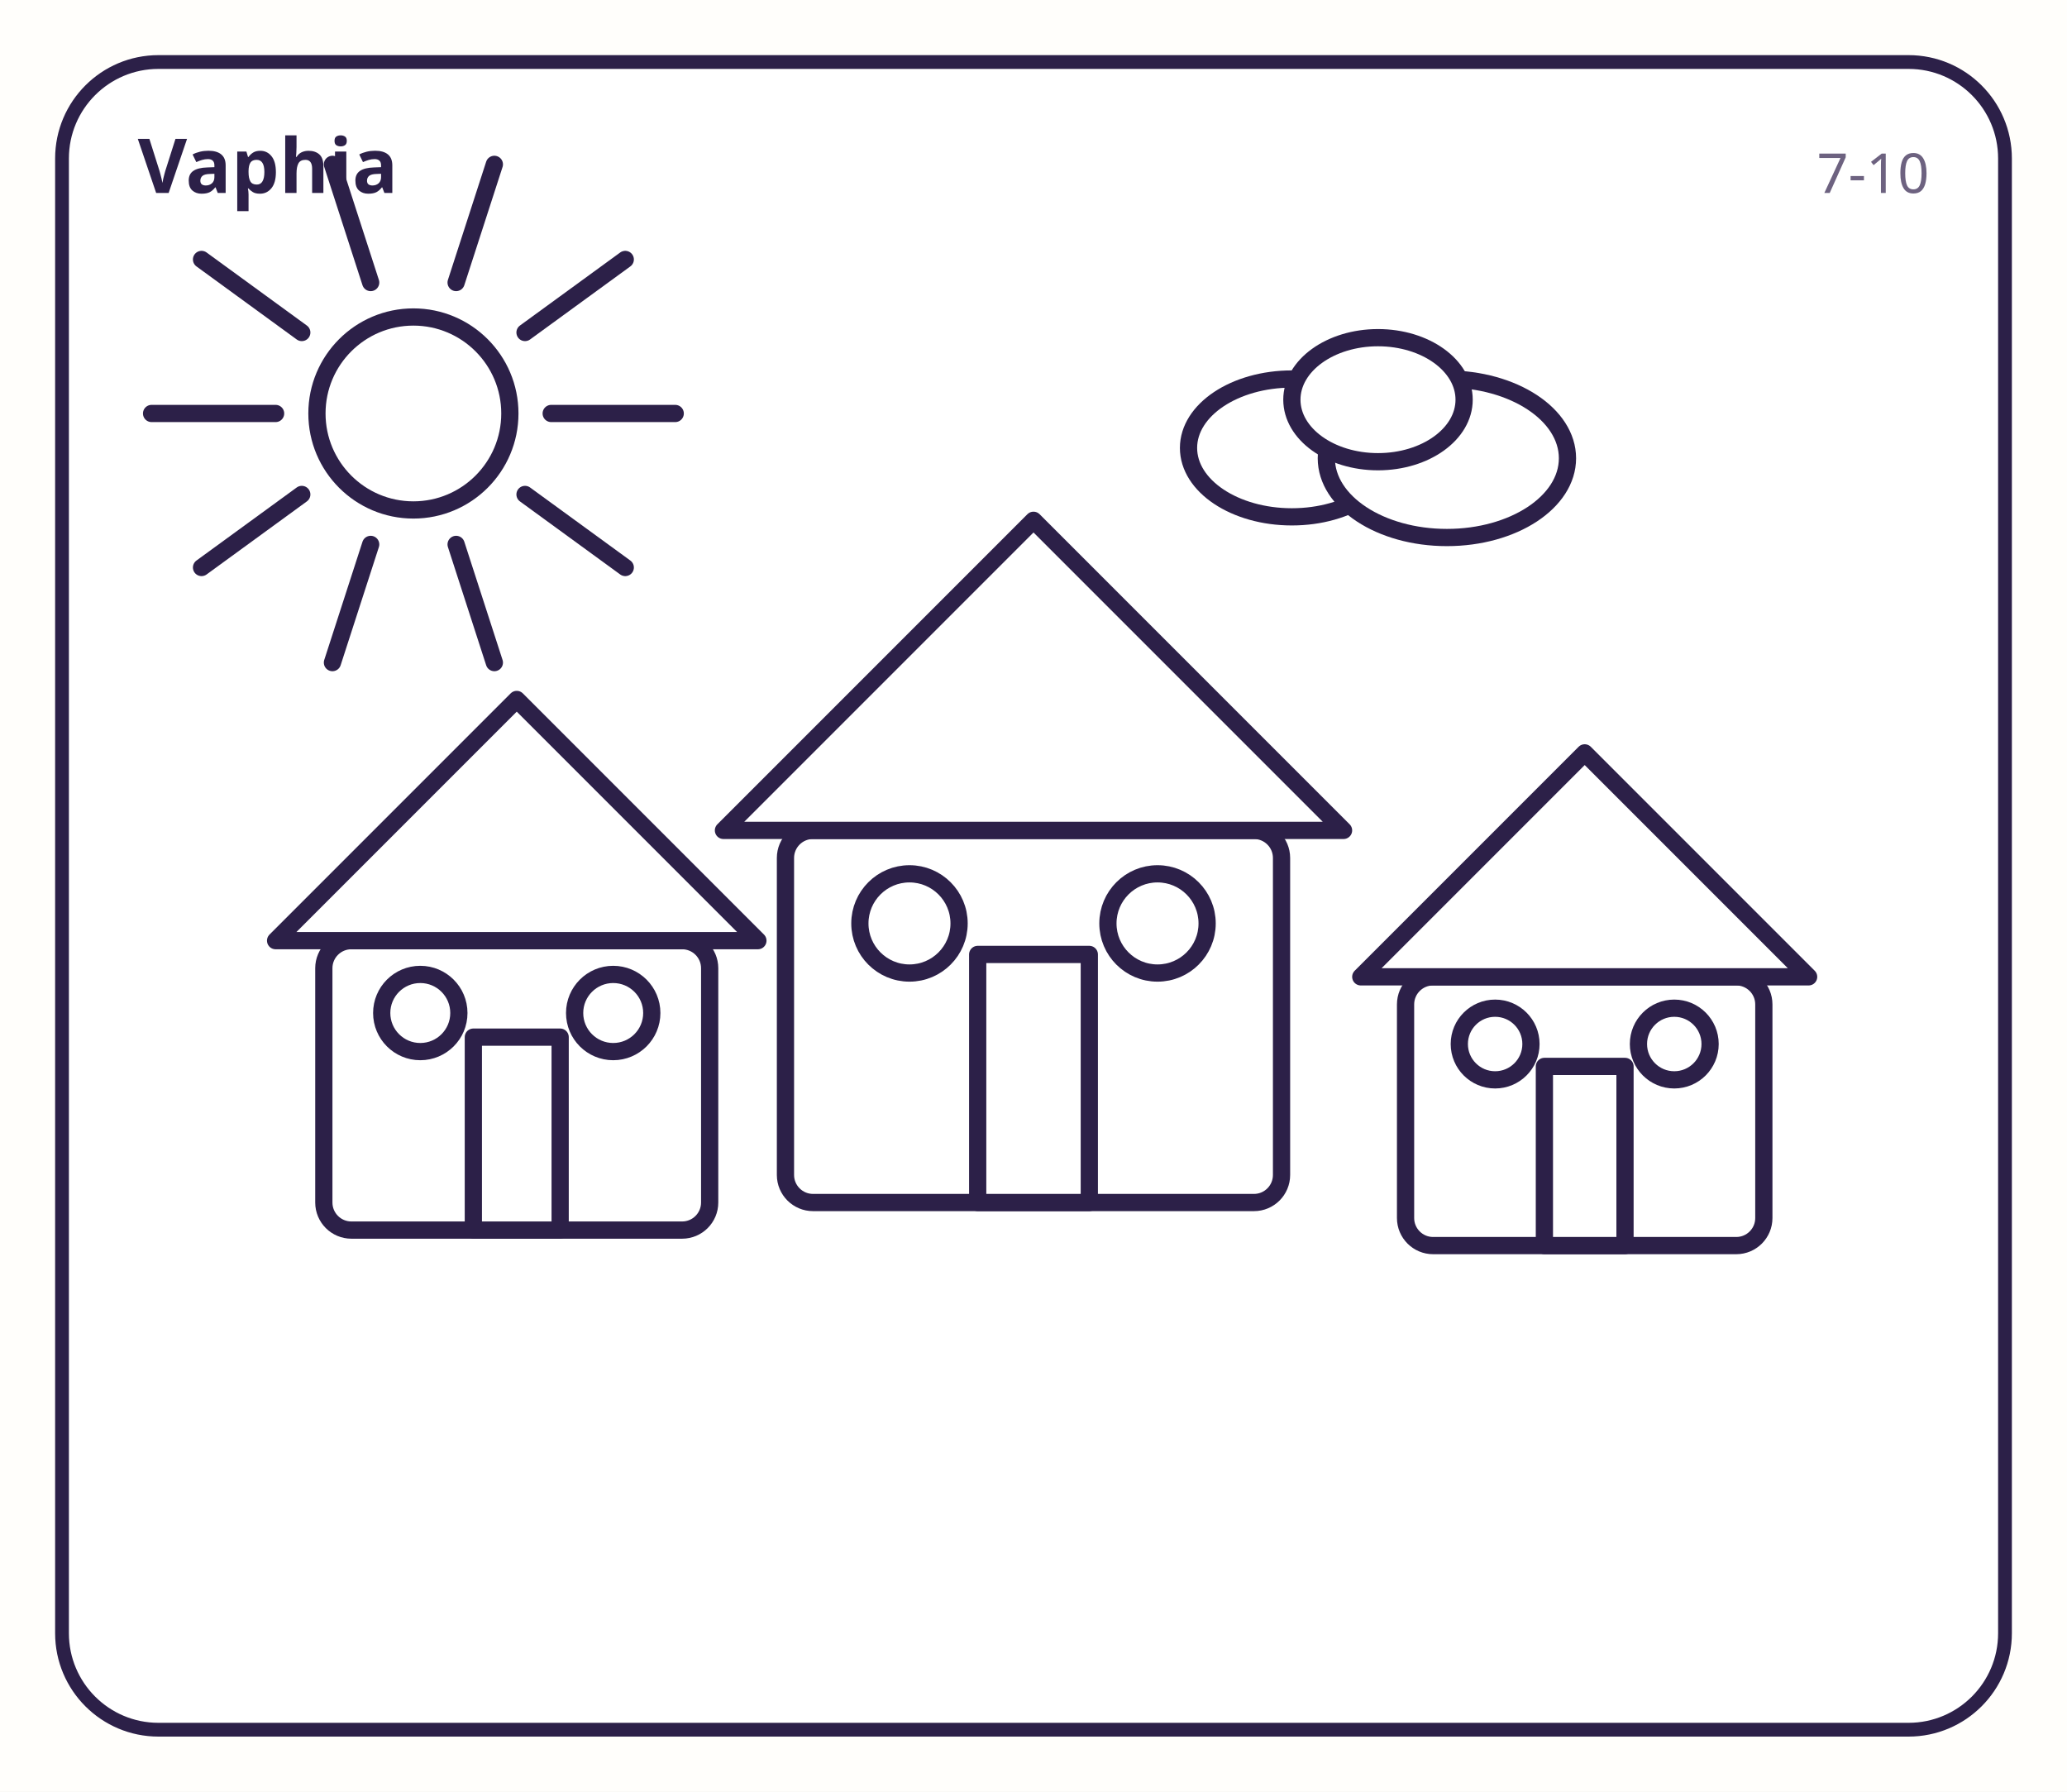
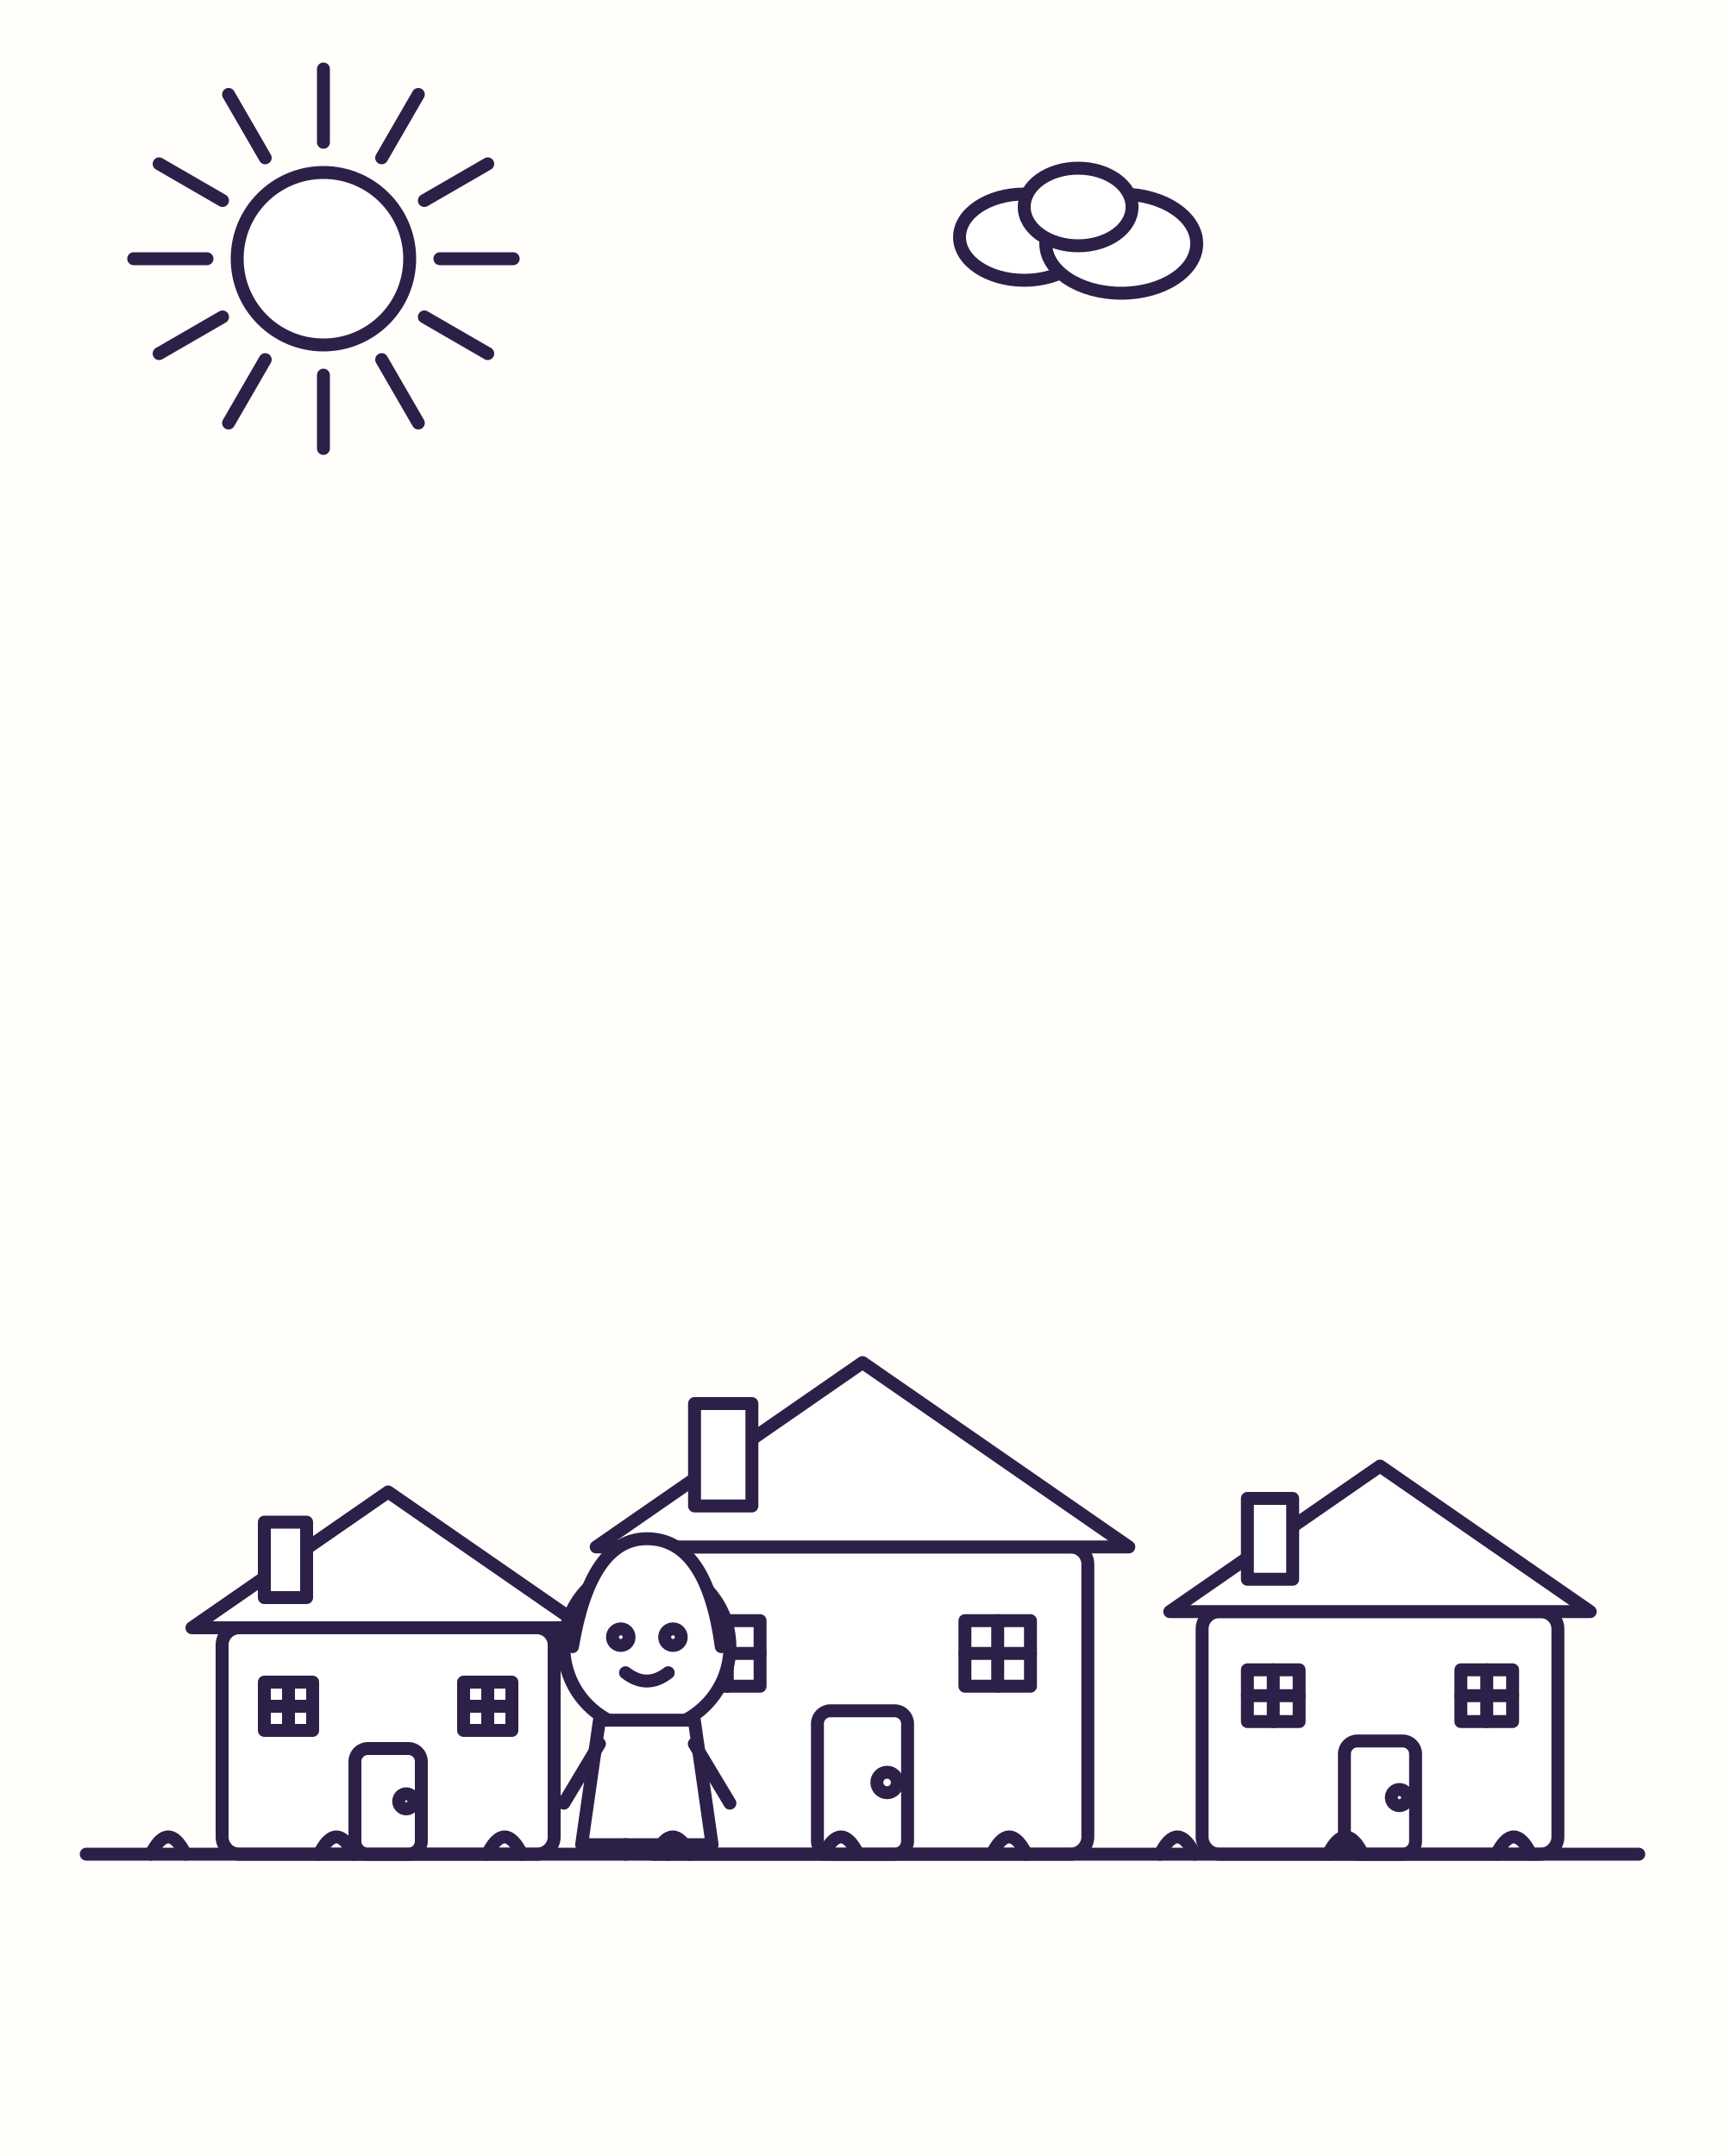
- <svg xmlns="http://www.w3.org/2000/svg" viewBox="0 0 600 520" role="img" aria-label="City Walk">
-   <rect width="600" height="520" fill="#fffefb" />
-   <rect x="18" y="18" width="564" height="484" rx="28" fill="#fff" stroke="#2c2048" stroke-width="4" />
-   <text x="40" y="56" font-family="Nunito, ui-rounded, sans-serif" font-size="22" font-weight="800" fill="#2c2048">Vaphia</text>
-   <text x="560" y="56" text-anchor="end" font-family="Nunito, ui-rounded, sans-serif" font-size="16" fill="#6d6280">7-10</text>
-   <g fill="#fff" stroke="#2c2048" stroke-linejoin="round" stroke-linecap="round" stroke-width="5">
-     <rect x="94.0" y="273.0" width="112.0" height="84.0" rx="8" />
-     <path d="M80.0 273.0 L150 203.0 L220.0 273.0 Z" />
-     <rect x="137.4" y="301.0" width="25.2" height="56.0" />
-     <circle cx="122.0" cy="294.0" r="11.2" />
-     <circle cx="178.0" cy="294.0" r="11.2" />
-     <rect x="228.0" y="241.0" width="144.0" height="108.0" rx="8" />
-     <path d="M210.0 241.0 L300 151.0 L390.0 241.0 Z" />
-     <rect x="283.8" y="277.0" width="32.4" height="72.0" />
-     <circle cx="264.0" cy="268.0" r="14.4" />
-     <circle cx="336.0" cy="268.0" r="14.4" />
-     <rect x="408.0" y="283.5" width="104.0" height="78.0" rx="8" />
-     <path d="M395.0 283.5 L460 218.5 L525.0 283.5 Z" />
-     <rect x="448.3" y="309.5" width="23.4" height="52.0" />
-     <circle cx="434.0" cy="303.0" r="10.4" />
-     <circle cx="486.0" cy="303.0" r="10.4" />
-     <circle cx="120" cy="120" r="28" />
-     <line x1="160.0" y1="120.0" x2="196.0" y2="120.0" />
-     <line x1="152.4" y1="143.5" x2="181.5" y2="164.7" />
-     <line x1="132.4" y1="158.0" x2="143.5" y2="192.3" />
-     <line x1="107.6" y1="158.0" x2="96.5" y2="192.3" />
-     <line x1="87.6" y1="143.5" x2="58.5" y2="164.7" />
-     <line x1="80.0" y1="120.0" x2="44.0" y2="120.0" />
-     <line x1="87.6" y1="96.5" x2="58.5" y2="75.3" />
-     <line x1="107.6" y1="82.0" x2="96.5" y2="47.7" />
-     <line x1="132.4" y1="82.0" x2="143.5" y2="47.7" />
-     <line x1="152.4" y1="96.5" x2="181.5" y2="75.3" />
-     <ellipse cx="375.0" cy="130" rx="30.0" ry="20.0" />
-     <ellipse cx="420.0" cy="133.0" rx="35.0" ry="23.0" />
-     <ellipse cx="400" cy="116.0" rx="25.0" ry="18.0" />
+ <svg xmlns="http://www.w3.org/2000/svg" viewBox="0 0 800 1000" role="img" aria-label="City Walk">
+   <rect width="800" height="1000" fill="#fffefb" />
+   <g fill="#fff" stroke="#2c2048" stroke-linejoin="round" stroke-linecap="round" stroke-width="6">
+     <circle cx="150" cy="120" r="40" />
+     <line x1="204.0" y1="120.0" x2="238.0" y2="120.0" />
+     <line x1="196.8" y1="147.0" x2="226.2" y2="164.0" />
+     <line x1="177.0" y1="166.8" x2="194.0" y2="196.2" />
+     <line x1="150.0" y1="174.0" x2="150.0" y2="208.0" />
+     <line x1="123.0" y1="166.8" x2="106.0" y2="196.2" />
+     <line x1="103.2" y1="147.0" x2="73.8" y2="164.0" />
+     <line x1="96.0" y1="120.0" x2="62.0" y2="120.0" />
+     <line x1="103.2" y1="93.0" x2="73.8" y2="76.0" />
+     <line x1="123.0" y1="73.2" x2="106.0" y2="43.8" />
+     <line x1="150.0" y1="66.0" x2="150.0" y2="32.0" />
+     <line x1="177.0" y1="73.2" x2="194.0" y2="43.8" />
+     <line x1="196.8" y1="93.0" x2="226.2" y2="76.0" />
+     <ellipse cx="475.0" cy="110" rx="30.0" ry="20.0" />
+     <ellipse cx="520.0" cy="113.0" rx="35.0" ry="23.0" />
+     <ellipse cx="500" cy="96.0" rx="25.0" ry="18.0" />
+     <rect x="103.0" y="755.0" width="154.0" height="105.0" rx="8" />
+     <path d="M89.0 755.0 L180 692.0 L271.0 755.0 Z" />
+     <rect x="122.6" y="706.0" width="19.6" height="35.0" />
+     <rect x="164.6" y="811.0" width="30.8" height="49.0" rx="6" />
+     <circle cx="188.4" cy="835.5" r="3.5" />
+     <rect x="122.6" y="780.2" width="22.4" height="22.4" />
+     <rect x="215.0" y="780.2" width="22.4" height="22.4" />
+     <line x1="133.8" y1="780.2" x2="133.8" y2="802.6" />
+     <line x1="122.6" y1="791.4" x2="145.0" y2="791.4" />
+     <line x1="226.2" y1="780.2" x2="226.2" y2="802.6" />
+     <line x1="215.0" y1="791.4" x2="237.4" y2="791.4" />
+     <rect x="295.5" y="717.5" width="209.0" height="142.5" rx="8" />
+     <path d="M276.5 717.5 L400 632.0 L523.5 717.5 Z" />
+     <rect x="322.1" y="651.0" width="26.6" height="47.5" />
+     <rect x="379.1" y="793.5" width="41.8" height="66.5" rx="6" />
+     <circle cx="411.4" cy="826.75" r="4.75" />
+     <rect x="322.1" y="751.7" width="30.4" height="30.4" />
+     <rect x="447.5" y="751.7" width="30.4" height="30.4" />
+     <line x1="337.3" y1="751.7" x2="337.3" y2="782.1" />
+     <line x1="322.1" y1="766.9" x2="352.5" y2="766.9" />
+     <line x1="462.7" y1="751.7" x2="462.7" y2="782.1" />
+     <line x1="447.5" y1="766.9" x2="477.9" y2="766.9" />
+     <rect x="557.5" y="747.5" width="165.0" height="112.5" rx="8" />
+     <path d="M542.5 747.5 L640 680.0 L737.5 747.5 Z" />
+     <rect x="578.5" y="695.0" width="21.0" height="37.5" />
+     <rect x="623.5" y="807.5" width="33.0" height="52.5" rx="6" />
+     <circle cx="649.0" cy="833.75" r="3.75" />
+     <rect x="578.5" y="774.5" width="24.0" height="24.0" />
+     <rect x="677.5" y="774.5" width="24.0" height="24.0" />
+     <line x1="590.5" y1="774.5" x2="590.5" y2="798.5" />
+     <line x1="578.5" y1="786.5" x2="602.5" y2="786.5" />
+     <line x1="689.5" y1="774.5" x2="689.5" y2="798.5" />
+     <line x1="677.5" y1="786.5" x2="701.5" y2="786.5" />
+     <circle cx="300" cy="763.75" r="38.5" />
+     <path d="M265.5 763.75 q8.47 -50.05 34.5 -50.05 q27.72 0 34.5 50.05" />
+     <circle cx="287.9" cy="759.35" r="3.85" />
+     <circle cx="312.1" cy="759.35" r="3.85" />
+     <path d="M290.1 775.85 q9.9 7.7 19.8 0" fill="none" />
+     <path d="M278.0 797.85 L269.75 855.6 h60.5 L322.0 797.85 Z" />
+     <line x1="290.1" y1="855.6" x2="290.1" y2="860" />
+     <line x1="309.9" y1="855.6" x2="309.9" y2="860" />
+     <line x1="278.0" y1="808.85" x2="261.5" y2="836.35" />
+     <line x1="322.0" y1="808.85" x2="338.5" y2="836.35" />
+     <line x1="40" y1="860" x2="760" y2="860" />
+     <path d="M70 860 q8 -16 16 0" fill="none" />
+     <path d="M148 860 q8 -16 16 0" fill="none" />
+     <path d="M226 860 q8 -16 16 0" fill="none" />
+     <path d="M304 860 q8 -16 16 0" fill="none" />
+     <path d="M382 860 q8 -16 16 0" fill="none" />
+     <path d="M460 860 q8 -16 16 0" fill="none" />
+     <path d="M538 860 q8 -16 16 0" fill="none" />
+     <path d="M616 860 q8 -16 16 0" fill="none" />
+     <path d="M694 860 q8 -16 16 0" fill="none" />
  </g>
</svg>
